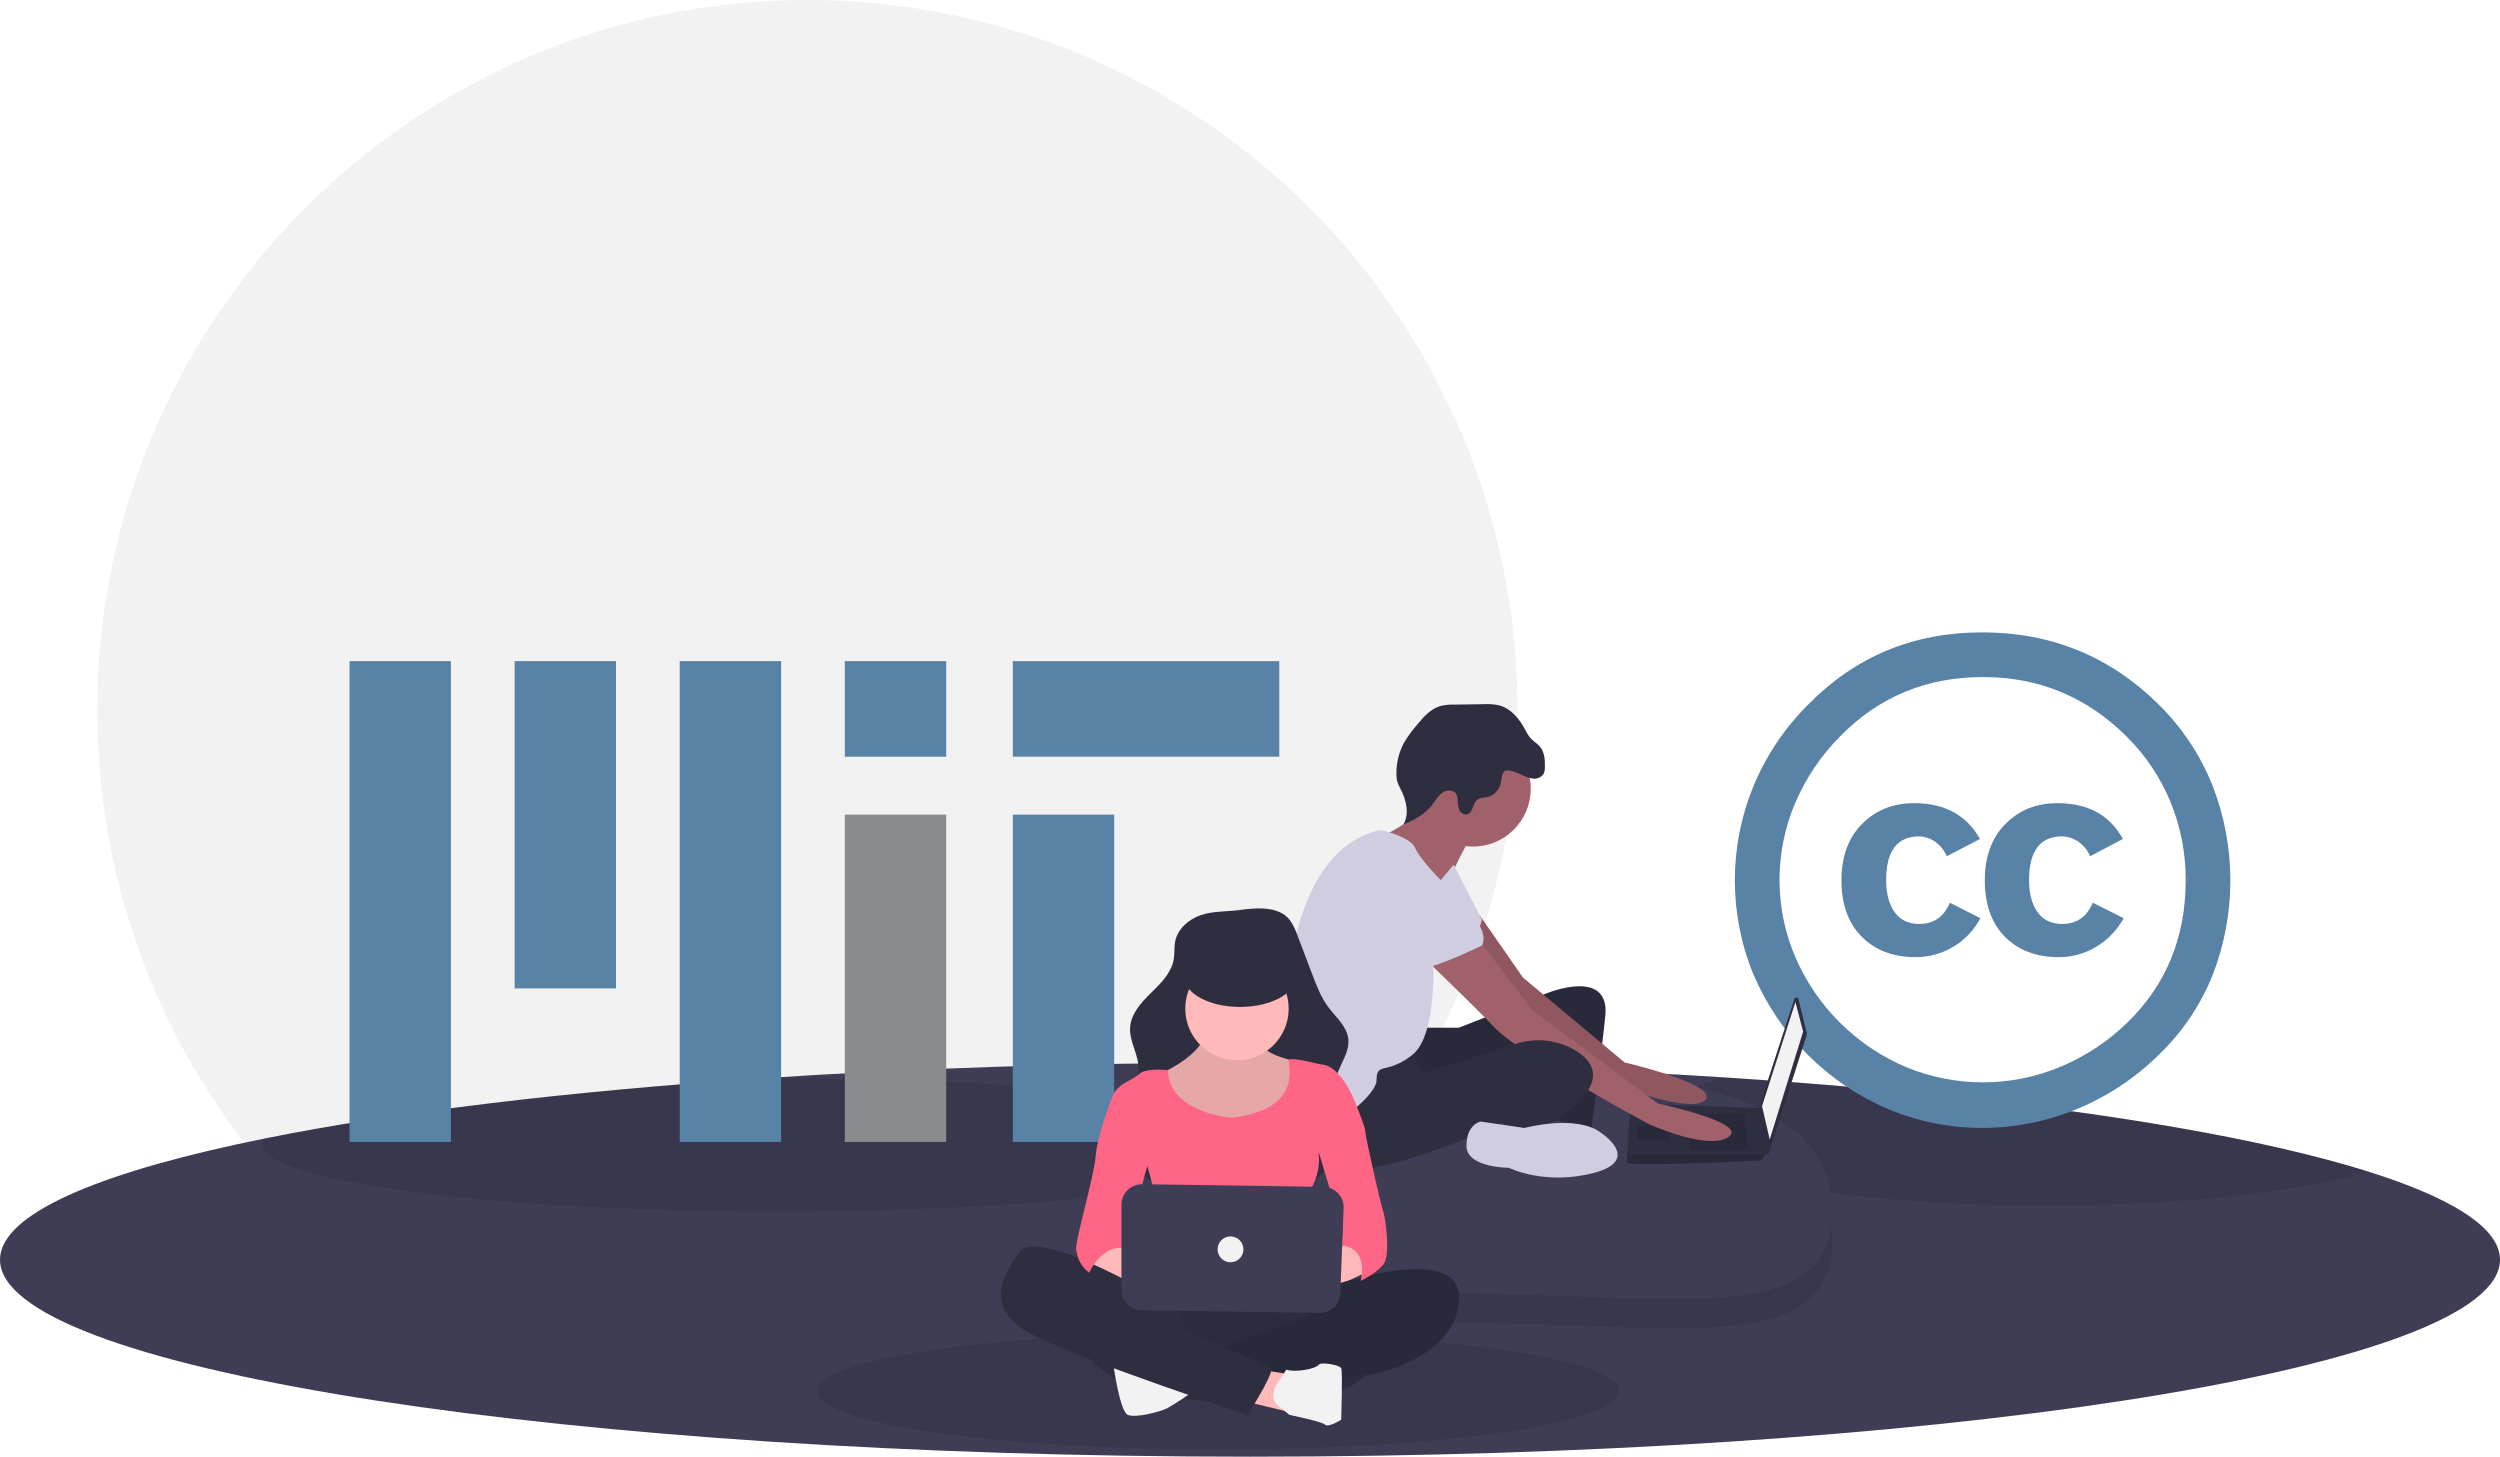
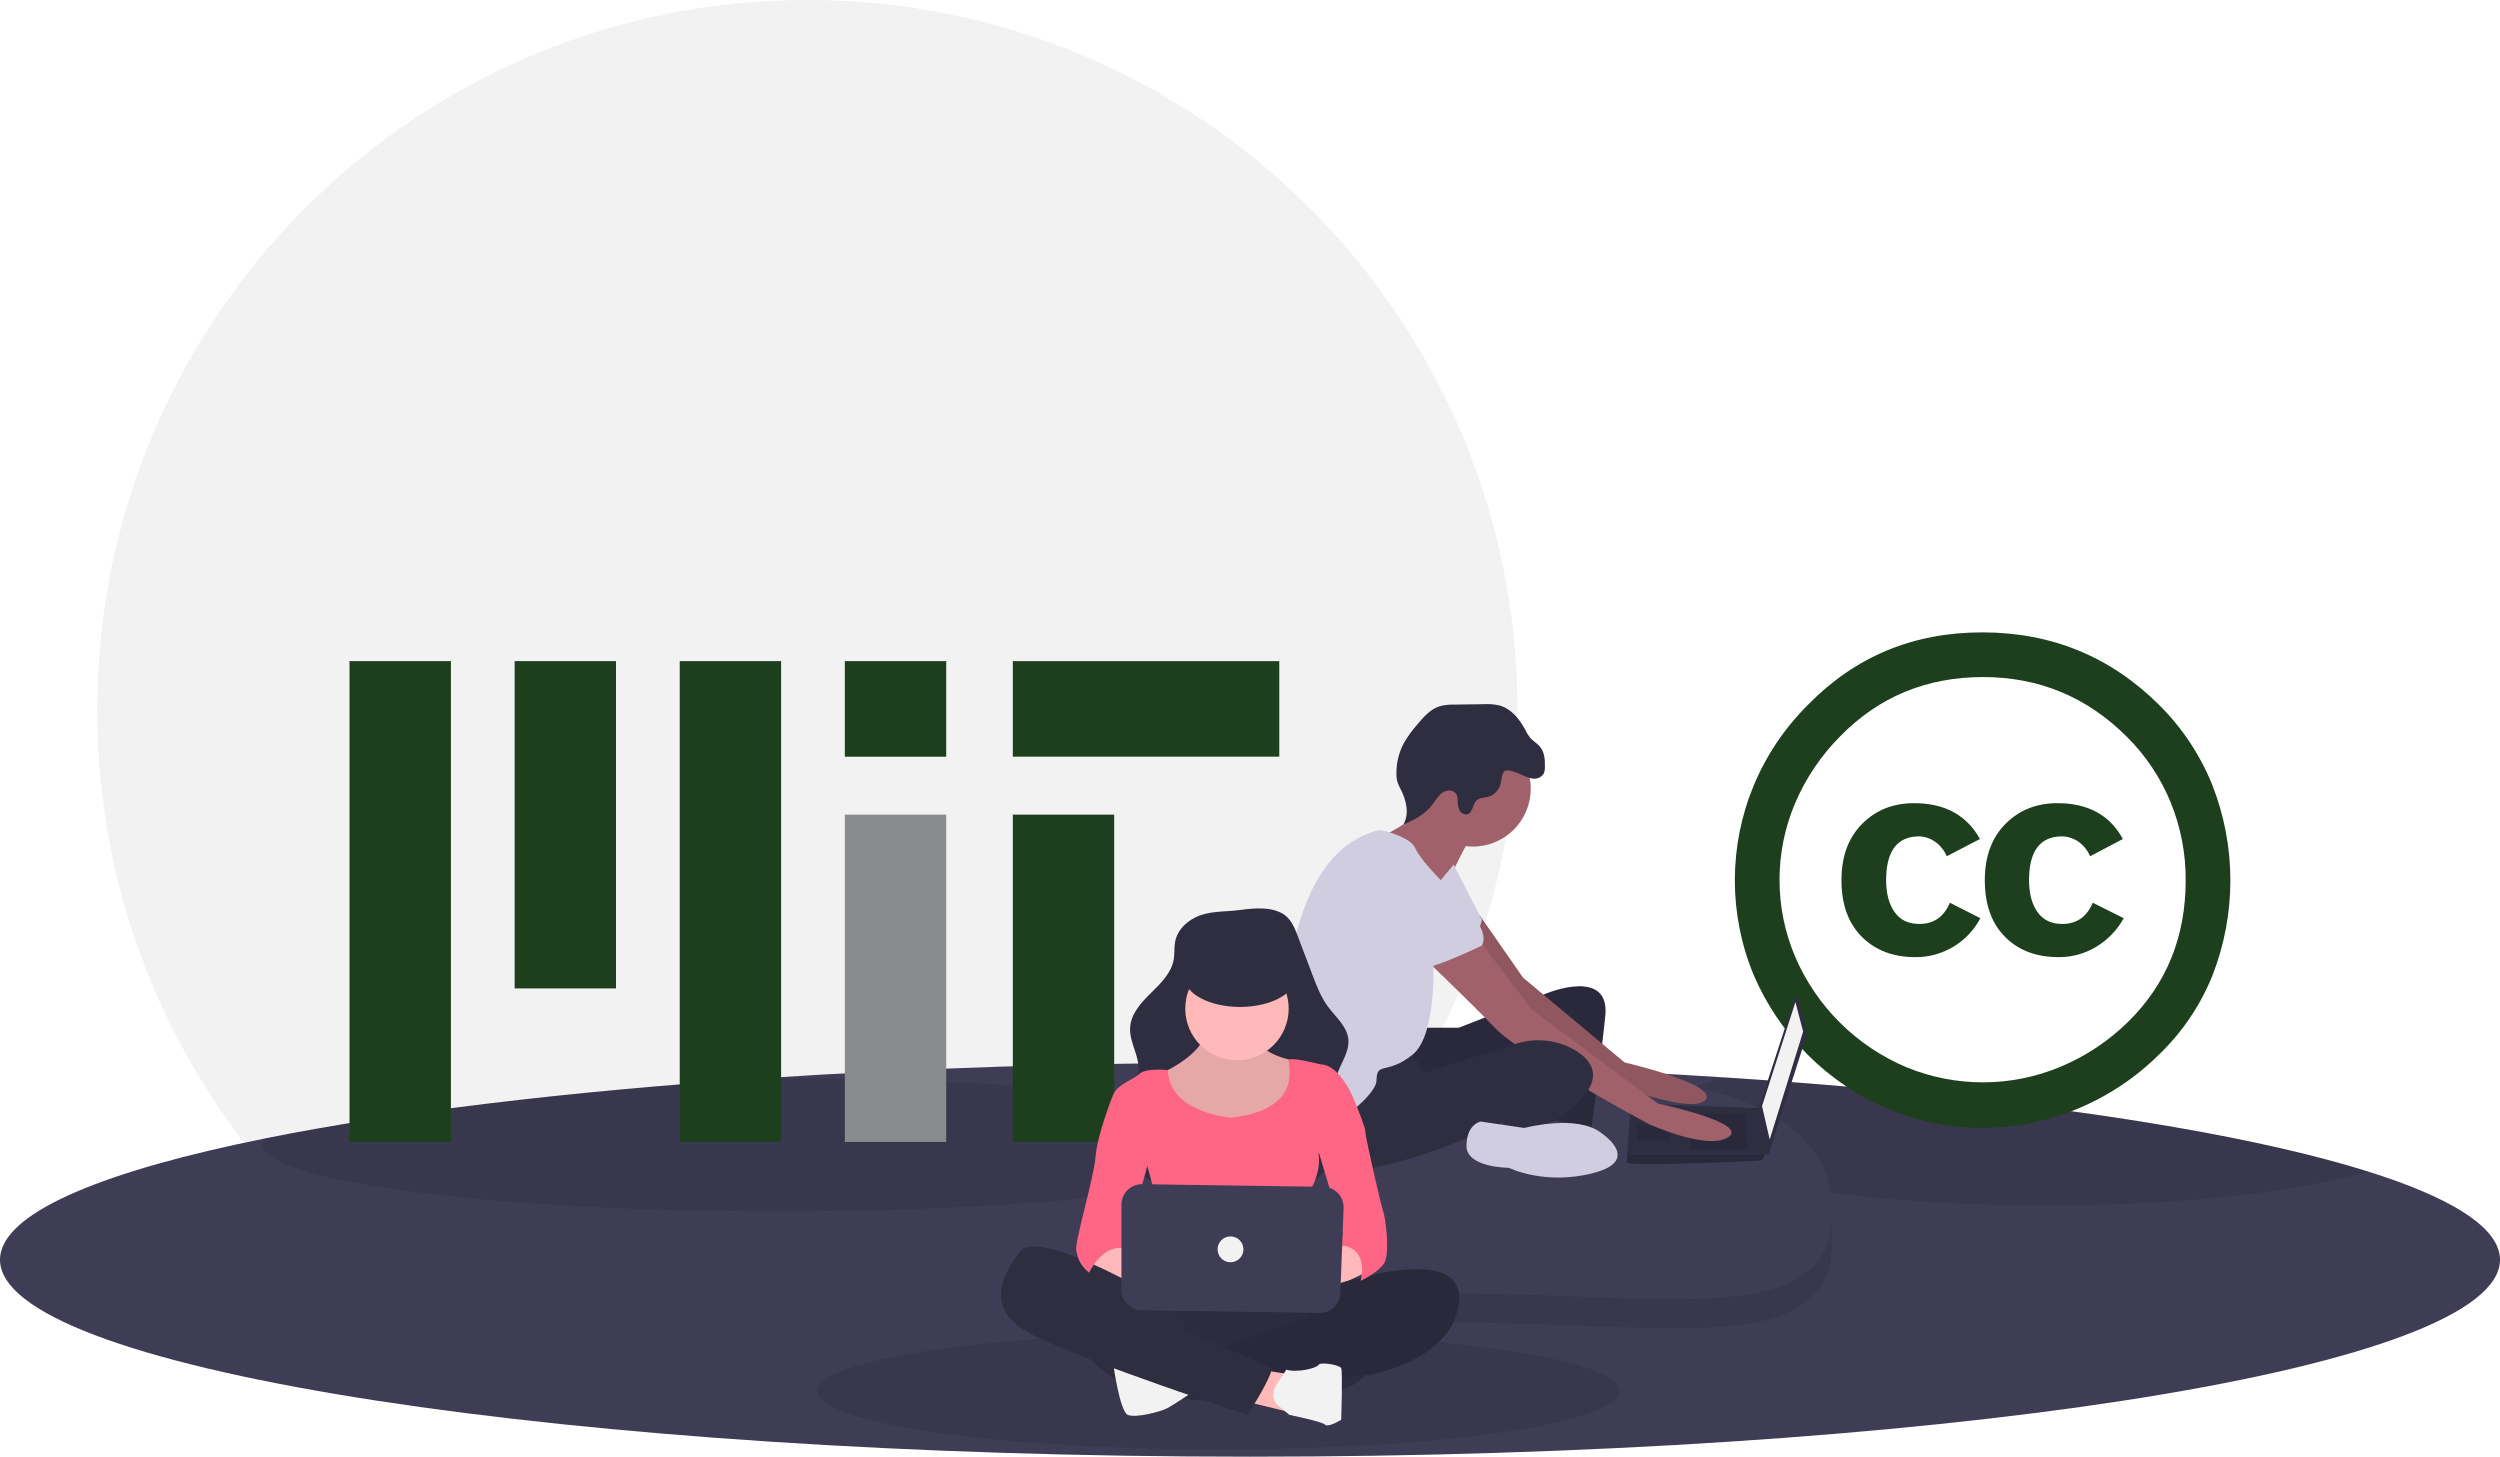
<svg xmlns="http://www.w3.org/2000/svg" data-name="Layer 1" width="1028" height="598.997" viewBox="0 0 1028 598.997">
  <circle cx="332.005" cy="292.004" r="292.004" fill="#f2f2f2" />
  <path d="M1028 517.997a13.69 13.69 0 01-.17 2.12c-7.14 43.76-234.46 78.88-513.83 78.88S7.31 563.877.17 520.117a13.675 13.675 0 01-.17-2.12c0-.2 0-.41.02-.61 0-.11.01-.21.01-.32a.49.49 0 00.01-.12c.04-.45.1-.88.18-1.32 3.26-17.89 43.35-34.33 108.74-47.5 53.48-10.77 123.89-19.36 204.93-24.76 61.5-4.1 129.12-6.37 200.11-6.37 57.12 0 112.06 1.47 163.38 4.17h.02q16.11.855 31.74 1.87c71.33 4.62 134.63 11.69 185.63 20.54 31.37 5.45 58.1 11.58 79.19 18.22h.01c32.46 10.23 51.6 21.7 53.81 33.83.08.44.14.87.18 1.32a.487.487 0 00.01.12c0 .11.01.21.01.32.02.2.02.41.02.61z" fill="#3f3d56" />
  <ellipse cx="501" cy="571.997" rx="165" ry="24" opacity=".1" />
  <path d="M973.96 481.797c-5.77 1.65-12.27 3.18-19.4 4.58-29.36 5.78-69.42 9.33-113.53 9.33-49.28 0-93.45-4.43-123.38-11.44-24.84-5.82-39.88-13.39-39.88-21.7 0-7.3 11.64-14.06 31.37-19.53 71.33 4.62 134.63 11.69 185.63 20.54 31.37 5.45 58.1 11.58 79.19 18.22zM532 470.747c0 15.13-94.92 27.4-212 27.4s-212-12.27-212-27.4a4.372 4.372 0 01.96-2.62c53.48-10.77 123.89-19.36 204.93-24.76q3.045-.015 6.11-.01c117.08 0 212 12.26 212 27.39z" opacity=".1" />
-   <path fill="#5982a7" d="M416.472 334.975h41.685v134.584h-41.685zm-136.966-63.124h41.685v197.708h-41.685zm-135.776 0h41.685v197.708H143.73zm67.888 0h41.685v134.584h-41.685zm135.775 0h41.685v39.303h-41.685z" />
+   <path fill="#1d3f1d" d="M416.472 334.975h41.685v134.584h-41.685zm-136.966-63.124h41.685v197.708h-41.685zm-135.776 0h41.685v197.708H143.73zm67.888 0h41.685v134.584h-41.685zm135.775 0h41.685v39.303h-41.685z" />
  <path fill="#8a8b8c" d="M347.393 334.975h41.685v134.584h-41.685z" />
-   <path fill="#5982a7" d="M416.472 271.851h109.573v39.303H416.472zm398.59-11.822q42.748 0 72.774 29.84a97.983 97.983 0 0121.832 32.838 107.346 107.346 0 01.095 78.409 93.533 93.533 0 01-21.74 32.294 104.704 104.704 0 01-33.84 22.56 101.425 101.425 0 01-39.115 7.824 99.015 99.015 0 01-38.661-7.734 104.845 104.845 0 01-55.4-55.396 101.764 101.764 0 01.09-77.594 102.307 102.307 0 0122.468-33.386q29.109-29.649 71.497-29.655zm.37 18.377q-34.93 0-58.769 24.38a87.595 87.595 0 00-18.466 27.38 80.789 80.789 0 000 63.312 86.249 86.249 0 0045.577 45.31 82.687 82.687 0 0063.41-.09 87.995 87.995 0 0027.741-18.374q23.831-23.287 23.828-58.405a83.659 83.659 0 00-6.186-32.02 81.465 81.465 0 00-18.002-26.93q-24.576-24.561-59.134-24.563zm-1.277 66.59l-13.65 7.098a14.006 14.006 0 00-5.364-6.368 12.087 12.087 0 00-5.916-1.818q-13.64 0-13.646 18.011 0 8.186 3.454 13.095 3.458 4.915 10.192 4.916 8.916 0 12.557-8.733l12.55 6.368a29.99 29.99 0 01-26.744 16.011q-13.644 0-22.016-8.37-8.367-8.367-8.367-23.284 0-14.556 8.46-23.105 8.457-8.549 21.379-8.552 18.926-.01 27.11 14.732zm58.764 0l-13.464 7.098a13.992 13.992 0 00-5.368-6.368 12.373 12.373 0 00-6.094-1.818q-13.645 0-13.65 18.011 0 8.186 3.458 13.095 3.453 4.915 10.192 4.916 8.907 0 12.547-8.733l12.736 6.368a31.277 31.277 0 01-11.274 11.736 29.398 29.398 0 01-15.464 4.275q-13.831 0-22.1-8.37-8.29-8.367-8.284-23.284 0-14.556 8.463-23.105 8.453-8.549 21.373-8.552 18.922-.01 26.93 14.732z" />
+   <path fill="#1d3f1d" d="M416.472 271.851h109.573v39.303H416.472zm398.59-11.822q42.748 0 72.774 29.84a97.983 97.983 0 0121.832 32.838 107.346 107.346 0 01.095 78.409 93.533 93.533 0 01-21.74 32.294 104.704 104.704 0 01-33.84 22.56 101.425 101.425 0 01-39.115 7.824 99.015 99.015 0 01-38.661-7.734 104.845 104.845 0 01-55.4-55.396 101.764 101.764 0 01.09-77.594 102.307 102.307 0 0122.468-33.386q29.109-29.649 71.497-29.655zm.37 18.377q-34.93 0-58.769 24.38a87.595 87.595 0 00-18.466 27.38 80.789 80.789 0 000 63.312 86.249 86.249 0 0045.577 45.31 82.687 82.687 0 0063.41-.09 87.995 87.995 0 0027.741-18.374q23.831-23.287 23.828-58.405a83.659 83.659 0 00-6.186-32.02 81.465 81.465 0 00-18.002-26.93q-24.576-24.561-59.134-24.563zm-1.277 66.59l-13.65 7.098a14.006 14.006 0 00-5.364-6.368 12.087 12.087 0 00-5.916-1.818q-13.64 0-13.646 18.011 0 8.186 3.454 13.095 3.458 4.915 10.192 4.916 8.916 0 12.557-8.733l12.55 6.368a29.99 29.99 0 01-26.744 16.011q-13.644 0-22.016-8.37-8.367-8.367-8.367-23.284 0-14.556 8.46-23.105 8.457-8.549 21.379-8.552 18.926-.01 27.11 14.732zm58.764 0l-13.464 7.098a13.992 13.992 0 00-5.368-6.368 12.373 12.373 0 00-6.094-1.818q-13.645 0-13.65 18.011 0 8.186 3.458 13.095 3.453 4.915 10.192 4.916 8.907 0 12.547-8.733l12.736 6.368a31.277 31.277 0 01-11.274 11.736 29.398 29.398 0 01-15.464 4.275q-13.831 0-22.1-8.37-8.29-8.367-8.284-23.284 0-14.556 8.463-23.105 8.453-8.549 21.373-8.552 18.922-.01 26.93 14.732z" />
  <path d="M753.417 510.336c0 48.737-67.934 33.662-151.113 33.662S452.2 559.073 452.2 510.336s67.925-59.338 151.104-59.338 150.113 10.6 150.113 59.338z" opacity=".1" />
  <path d="M753.417 498.336c0 48.737-67.934 33.662-151.113 33.662S452.2 547.073 452.2 498.336s67.925-59.338 151.104-59.338 150.113 10.6 150.113 59.338z" fill="#3f3d56" />
  <path d="M739.542 410.842l3.433 14.164a.885.885 0 01-.017.478l-15.576 48.673a.885.885 0 01-1.721-.17l-2.155-18.961a.885.885 0 01.038-.374l14.297-43.876a.885.885 0 011.7.066z" fill="#2f2e41" />
  <path fill="#f2f2f2" d="M738.278 412.038l3.171 12.152-13.738 44.382-3.17-13.737 13.737-42.797z" />
  <path d="M669.064 478.083c.528 1.585 54.949-.529 55.477-1.057a11.469 11.469 0 001.163-2.114c.496-1.056.95-2.113.95-2.113l-2.113-17.108-53.892-1.913s-1.347 14.498-1.622 21.134a15.853 15.853 0 00.037 3.17z" fill="#2f2e41" />
  <path opacity=".1" d="M717.673 458.005l1.056 14.794h-23.776v-14.794h22.72zm-30.645 4.755l.142-.028-.67 6.368h-13.209v-6.34h13.737zm-17.964 15.323c.528 1.585 54.949-.529 55.477-1.057a11.469 11.469 0 001.163-2.114h-56.677a15.853 15.853 0 00.037 3.17z" />
  <path d="M585.055 422.605h14.794l36.457-14.265s25.89-10.568 23.776 9.51-5.812 47.024-5.812 47.024-11.624-5.284-17.964-3.699-2.114-32.23-2.114-32.23-51.778 24.833-56.534 21.663-5.811-25.361-5.811-25.361z" fill="#2f2e41" />
  <path d="M585.055 422.605h14.794l36.457-14.265s25.89-10.568 23.776 9.51-5.812 47.024-5.812 47.024-11.624-5.284-17.964-3.699-2.114-32.23-2.114-32.23-51.778 24.833-56.534 21.663-5.811-25.361-5.811-25.361z" opacity=".1" />
  <path d="M608.363 376.276l17.904 25.723 41.74 34.872s38.57 8.982 33.287 15.322-37.514-6.34-37.514-6.34-48.08-34.872-49.665-37.513-19.02-27.475-19.02-27.475z" fill="#a0616a" />
  <path d="M608.363 376.276l17.904 25.723 41.74 34.872s38.57 8.982 33.287 15.322-37.514-6.34-37.514-6.34-48.08-34.872-49.665-37.513-19.02-27.475-19.02-27.475z" opacity=".1" />
  <circle cx="605.661" cy="324.331" r="23.776" fill="#a0616a" />
  <path d="M604.076 345.465s-7.925 13.738-9.51 21.135-23.776-14.794-23.776-14.794l-2.906-7.662s20.87-9.774 19.285-17.7 16.907 19.021 16.907 19.021z" fill="#a0616a" />
  <path d="M597.736 355.504l11.624 22.72s-2.642 11.095-6.869 12.152-22.19-13.738-22.19-13.738z" fill="#d0cde1" />
  <path d="M608.303 386.677l21.663 28.531 51.778 38.57s37.514 7.925 29.06 13.737-32.758-5.283-32.758-5.283-52.307-28.003-63.403-39.627-31.701-31.173-31.701-31.173z" fill="#a0616a" />
  <path d="M579.244 431.059l6.34 10.039 37.84-11.905a29.751 29.751 0 0124.77 2.989c6.604 4.16 10.831 10.765 1.32 20.54-19.02 19.549-31.7 8.981-31.7 8.981s-63.932 30.117-74.499 15.323-11.095-22.191-11.095-22.191 40.683-25.361 47.024-23.776z" fill="#2f2e41" />
  <path d="M658.497 465.93s16.907 11.096-3.17 16.38-34.872-2.114-34.872-2.114-17.436 0-17.436-8.982 5.812-10.039 5.812-10.039l17.964 2.642s21.663-5.812 31.702 2.113z" fill="#d0cde1" />
  <path d="M625.166 318.35a17.728 17.728 0 004.982 1.785 4.548 4.548 0 004.596-1.97 6.18 6.18 0 00.522-2.794c.063-2.902-.147-6.038-1.985-8.283-1.17-1.43-2.878-2.33-4.09-3.724a17.598 17.598 0 01-2.067-3.378c-2.355-4.424-5.843-8.676-10.69-9.951a23.183 23.183 0 00-6.24-.477l-12.206.172a21.25 21.25 0 00-5.872.632c-3.93 1.188-6.79 4.492-9.41 7.651a47.851 47.851 0 00-5.396 7.448 26.133 26.133 0 00-3.098 12.804 11.98 11.98 0 00.44 3.388 18.801 18.801 0 001.33 2.925c2.29 4.496 3.649 10.112 1.071 14.45 4.478-1.83 8.909-4.228 11.863-8.059 1.322-1.714 2.358-3.72 4.12-4.977s4.63-1.367 5.76.479a5.163 5.163 0 01.582 2.418 11.084 11.084 0 00.668 4.081 3.058 3.058 0 003.322 1.896c2.3-.648 2.08-4.179 3.852-5.782 1.346-1.218 3.422-.986 5.15-1.538a7.643 7.643 0 004.387-4.321c.655-1.468.645-5.31 1.884-6.105 1.553-.997 5.085.588 6.525 1.23z" fill="#2f2e41" />
  <path d="M565.996 341.638a6.27 6.27 0 013.264.008c3.392.911 10.995 3.321 12.625 6.99 2.114 4.755 9.51 12.152 9.51 12.152s10.04 10.038 7.926 16.907-10.039 14.794-10.039 14.794 2.114 32.758-8.453 41.212-14.794 2.642-14.794 10.567-32.758 32.758-39.099 17.436c0 0 3.17-28.532 2.114-38.57-1.042-9.894.483-71.624 36.946-81.496z" fill="#d0cde1" />
  <path d="M582.942 354.976s32.23 23.776 26.418 33.814c0 0-19.55 9.51-23.776 8.982s-20.606-19.02-24.833-20.605-6.34-30.117 22.191-22.191z" fill="#d0cde1" />
  <path d="M493.81 376.281c-5.012 1.693-9.553 5.653-10.58 10.843-.476 2.406-.184 4.907-.584 7.327-.929 5.611-5.334 9.897-9.397 13.878s-8.258 8.606-8.555 14.286c-.324 6.22 4.187 12.047 3.406 18.226-.907 7.18-8.49 11.831-10.364 18.82-1.251 4.667.282 9.695 2.806 13.815 4.808 7.853 13.028 13.184 21.78 16.041s18.076 3.46 27.283 3.556c11.21.117 23.383-.845 31.806-8.244a25.48 25.48 0 008.459-16.588c.8-8.571-2.777-17.427-.31-25.674 1.553-5.19 5.447-9.93 4.866-15.316-.568-5.266-5.168-8.999-8.323-13.253-2.946-3.972-4.734-8.663-6.486-13.288l-5.995-15.824c-1.178-3.11-2.472-6.382-5.098-8.424-4.917-3.822-12.823-3.07-18.572-2.283-5.333.732-11.012.37-16.141 2.102z" fill="#2f2e41" />
  <path d="M495.688 422.376s2.658 8.637-17.274 18.603 1.994 20.595 1.994 20.595l23.252 5.315s23.918-3.322 26.575-7.308 7.308-17.274 5.98-19.267a31.061 31.061 0 00-3.322-3.986s-15.945-2.658-15.28-9.966-21.925-3.986-21.925-3.986z" fill="#ffb9b9" />
  <path d="M495.688 422.376s2.658 8.637-17.274 18.603 1.994 20.595 1.994 20.595l23.252 5.315s23.918-3.322 26.575-7.308 7.308-17.274 5.98-19.267a31.061 31.061 0 00-3.322-3.986s-15.945-2.658-15.28-9.966-21.925-3.986-21.925-3.986z" opacity=".1" />
  <circle cx="508.643" cy="414.736" r="21.26" fill="#ffb9b9" />
  <path d="M506.318 459.58s-25.604-1.872-26.09-19.538c0 0-9.122-1.057-11.78 1.6s-11.293 4.651-11.293 11.295 14.616 26.575 14.616 26.575 7.972 26.575 4.65 31.225-3.986 16.61-3.986 16.61 33.219-2.658 38.534 0 26.574 2.657 27.903 0-1.329-35.876-1.329-35.876 5.98-7.973 4.651-17.274l15.945-18.602s-5.98-17.938-15.28-17.938c0 0-12.624-3.322-12.956-1.661s6.312 20.263-23.585 23.585z" fill="#ff6584" />
  <path d="M446.525 518.045s5.979 9.302 21.26 11.295 17.938-3.322 16.609-4.65-17.274-7.309-17.274-7.309l-9.301-7.308zm108.956-7.972l-17.273 9.966s-22.589-1.33-13.952 5.315 24.582 3.986 24.582 3.986l15.28-7.308z" fill="#ffb9b9" />
  <path d="M469.113 527.347s-15.945 39.197 3.322 45.177 72.416 4.65 84.375-3.322 15.28-18.602 13.288-21.924-15.281-12.623-24.582-13.288-76.403-6.643-76.403-6.643z" fill="#2f2e41" />
  <path d="M469.113 527.347s-15.945 39.197 3.322 45.177 72.416 4.65 84.375-3.322 15.28-18.602 13.288-21.924-15.281-12.623-24.582-13.288-76.403-6.643-76.403-6.643z" opacity=".05" />
  <path d="M544.378 529.782s56.28-20.373 55.616 4.208-35.876 31.226-35.876 31.226l-10.63 1.328-58.464 1.994s1.993-10.63-2.658-11.96c0 0 15.28-3.985 15.945-4.65s38.534-13.951 41.191-14.616 10.63-5.98 16.61-5.315c0 0 6.643-5.315 13.951-3.986l-20.595 1.329z" fill="#2f2e41" />
  <path d="M544.378 529.782s56.28-20.373 55.616 4.208-35.876 31.226-35.876 31.226l-10.63 1.328-58.464 1.994s1.993-10.63-2.658-11.96c0 0 15.28-3.985 15.945-4.65s38.534-13.951 41.191-14.616 10.63-5.98 16.61-5.315c0 0 6.643-5.315 13.951-3.986l-20.595 1.329z" opacity=".1" />
  <path fill="#2f2e41" d="M534.434 533.081l7.096 16.19 43.184-15.281 3.322-8.636-11.295-1.994-22.706 3.987-9.848 2.657-9.753 3.077z" />
  <path opacity=".1" d="M534.434 533.081l7.096 16.19 43.184-15.281 3.322-8.636-11.295-1.994-22.706 3.987-9.848 2.657-9.753 3.077z" />
  <path d="M442.538 552.593s12.623 15.945 27.24 19.93 22.588-1.328 22.588-1.328l-4.65-18.602-1.993-11.959-8.637-5.98-17.274-7.972-20.595-6.643s-8.637-1.33-8.637 0 7.972 21.26 7.972 21.26z" fill="#2f2e41" />
  <path d="M457.819 561.23s2.657 19.266 5.98 20.595 13.287-1.329 15.944-2.657 11.69-7.46 11.69-7.46-31.62-11.807-33.614-10.478z" fill="#f2f2f2" />
  <path fill="#ffb9b9" d="M518.277 563.223l12.623 1.993-1.329 15.28-17.607-4.276 6.313-12.997z" />
  <path d="M526.186 567.475s-5.916 7.042.063 11.028l3.986 3.322s13.288 2.657 14.616 3.986 6.644-1.993 6.644-1.993.665-19.931 0-21.26-8.637-2.657-9.301-1.328-8.637 3.321-13.287 1.993z" fill="#f2f2f2" />
  <path d="M473.1 531.997s-46.506-27.239-53.815-17.273-15.28 23.917 5.98 34.547 87.697 32.554 87.697 32.554 9.965-15.28 9.965-19.267c0 0-35.211-15.945-41.19-17.273s-29.897-16.61-33.22-17.938-7.972-5.315-7.972-5.315z" fill="#2f2e41" />
  <path d="M459.812 449.615l-2.657 1.993s-5.98 15.281-6.644 23.918-8.637 35.211-7.973 38.533 1.33 5.98 5.315 9.301c0 0 5.315-11.958 14.617-9.965l11.294-41.191zm93.012 0l5.315 5.98s3.322 7.972 3.322 9.965 6.643 31.226 7.308 32.554 3.322 17.938 0 21.925-9.301 6.643-9.301 6.643 3.986-13.952-8.637-14.616l1.329-5.315-11.96-39.862z" fill="#ff6584" />
  <path d="M461.14 495.356v34.995a8.413 8.413 0 008.29 8.413l73.185 1.084a8.413 8.413 0 008.532-8.09l1.346-34.998a8.413 8.413 0 00-8.286-8.736l-74.53-1.08a8.413 8.413 0 00-8.536 8.412z" fill="#3f3d56" />
  <ellipse cx="509.89" cy="401.732" rx="22.884" ry="12.322" fill="#2f2e41" />
  <circle cx="505.986" cy="513.727" r="5.315" fill="#f2f2f2" />
</svg>
